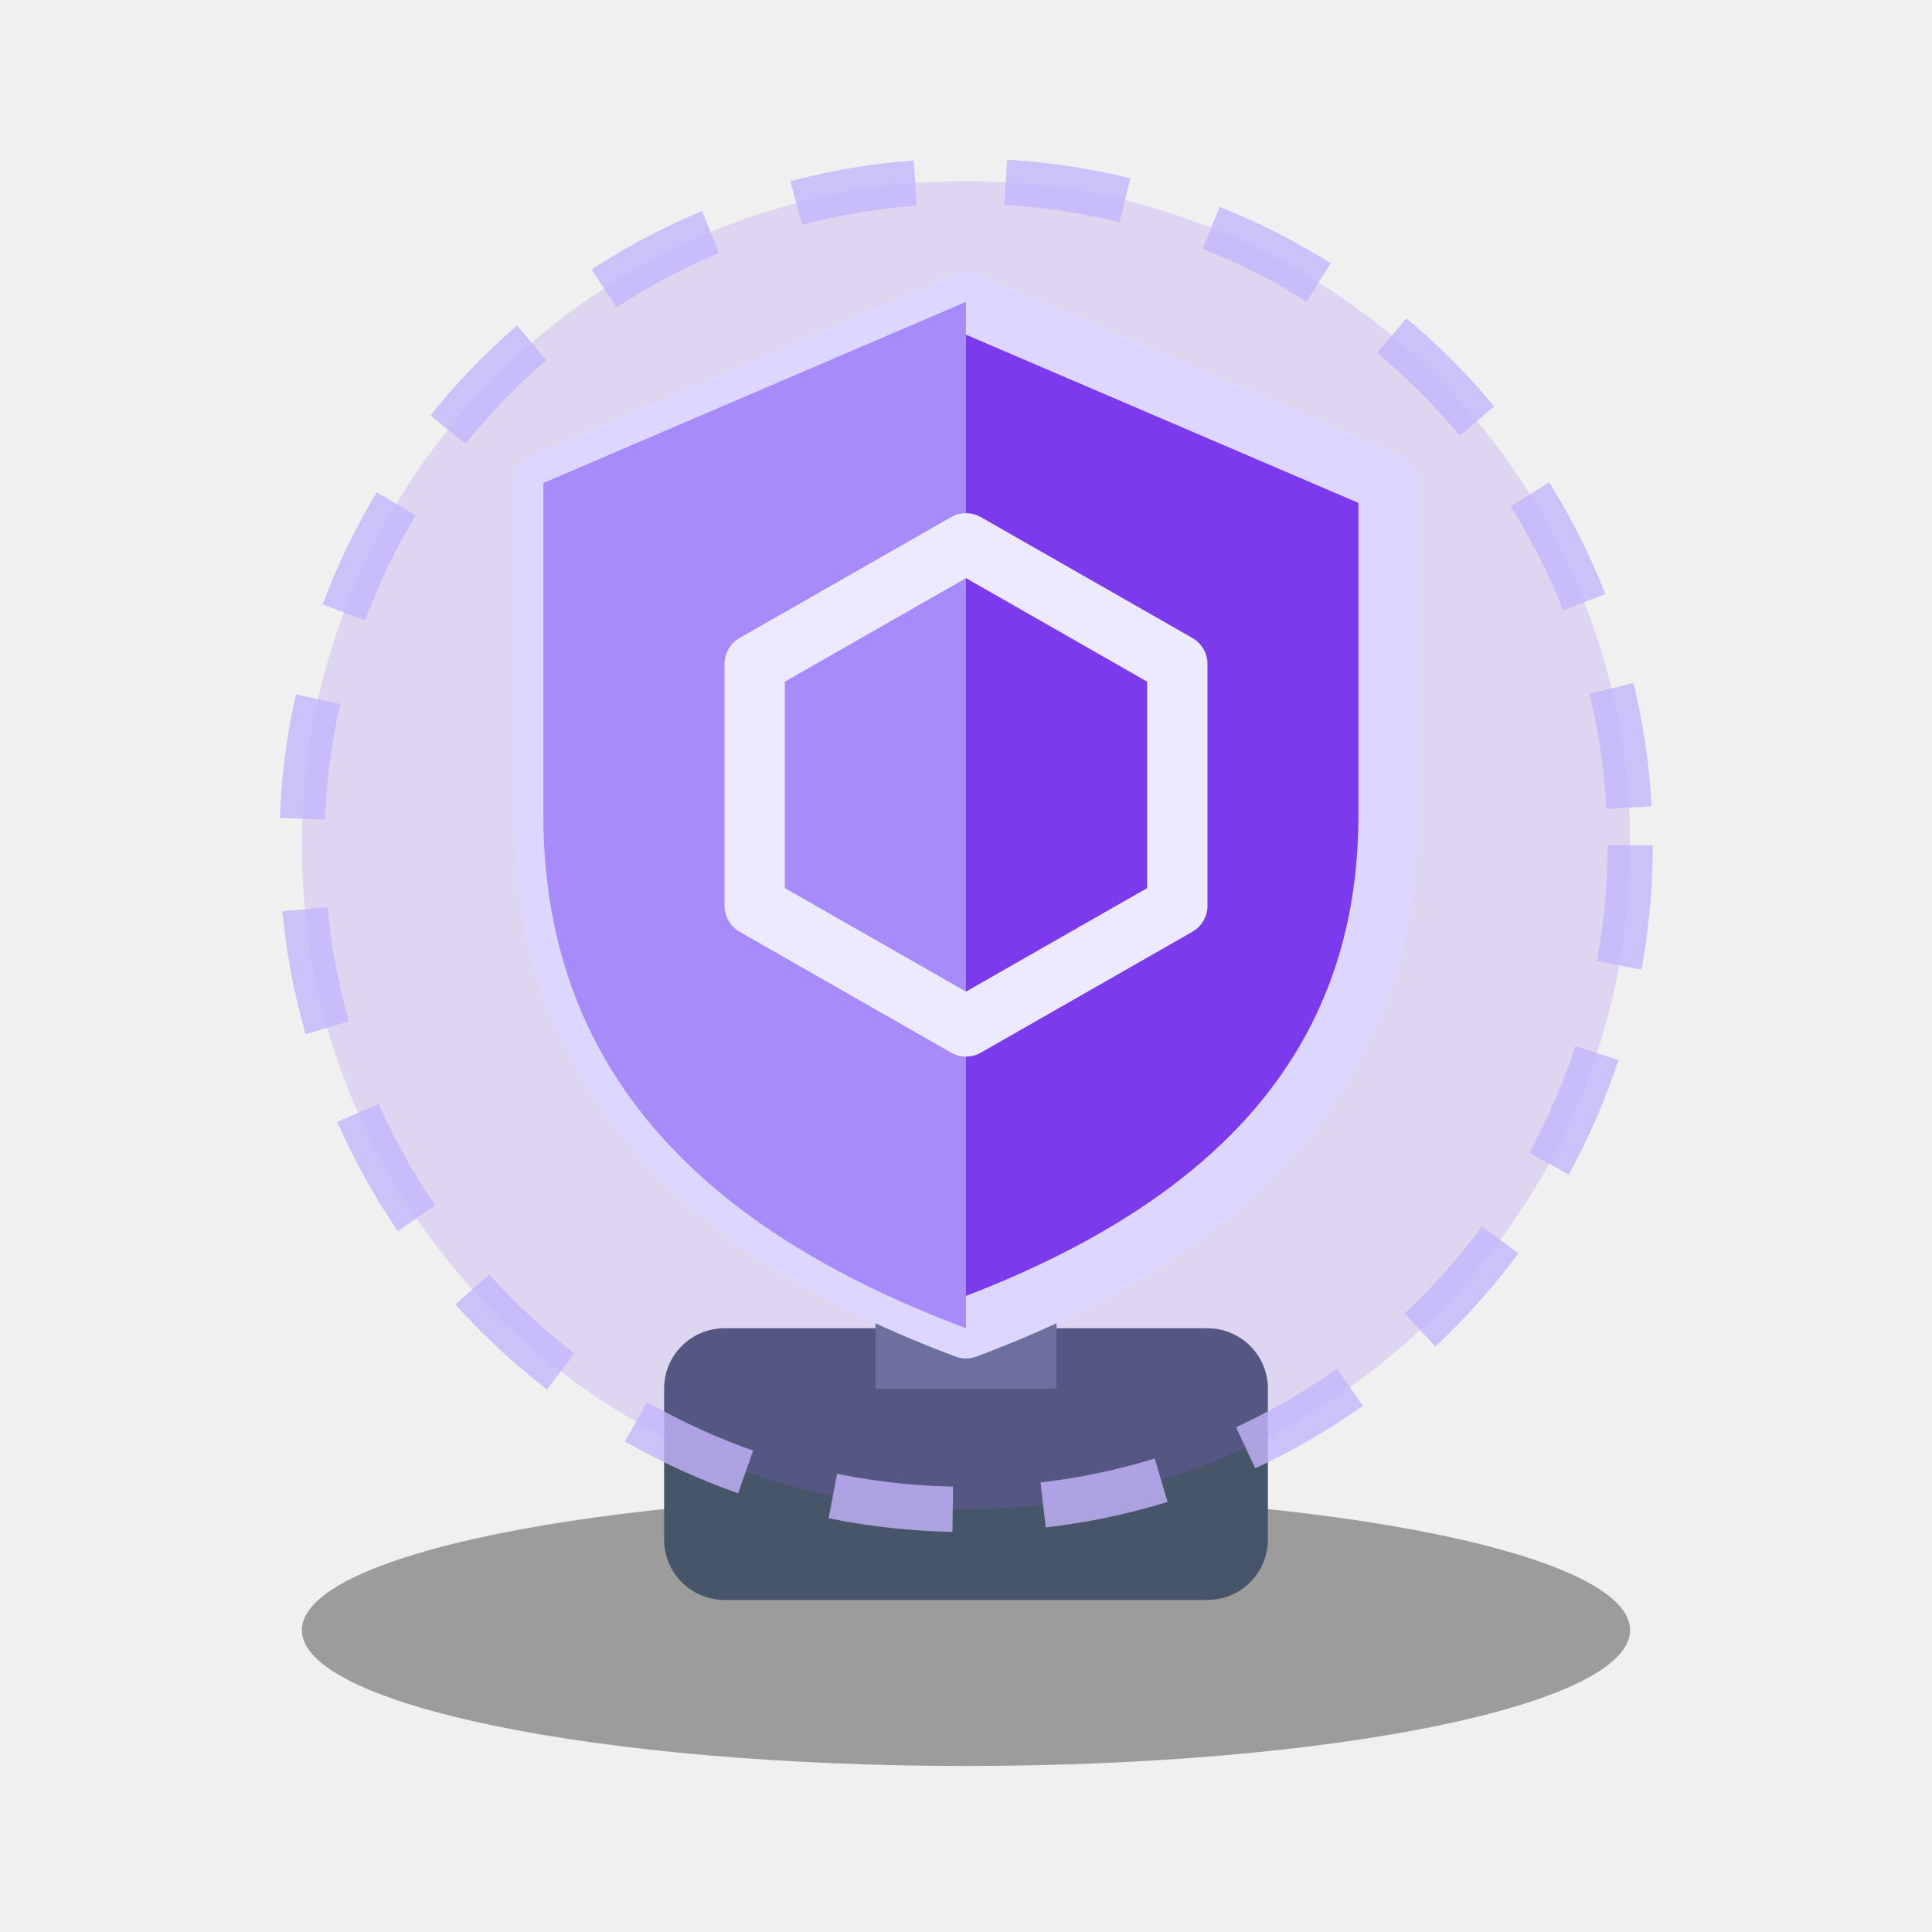
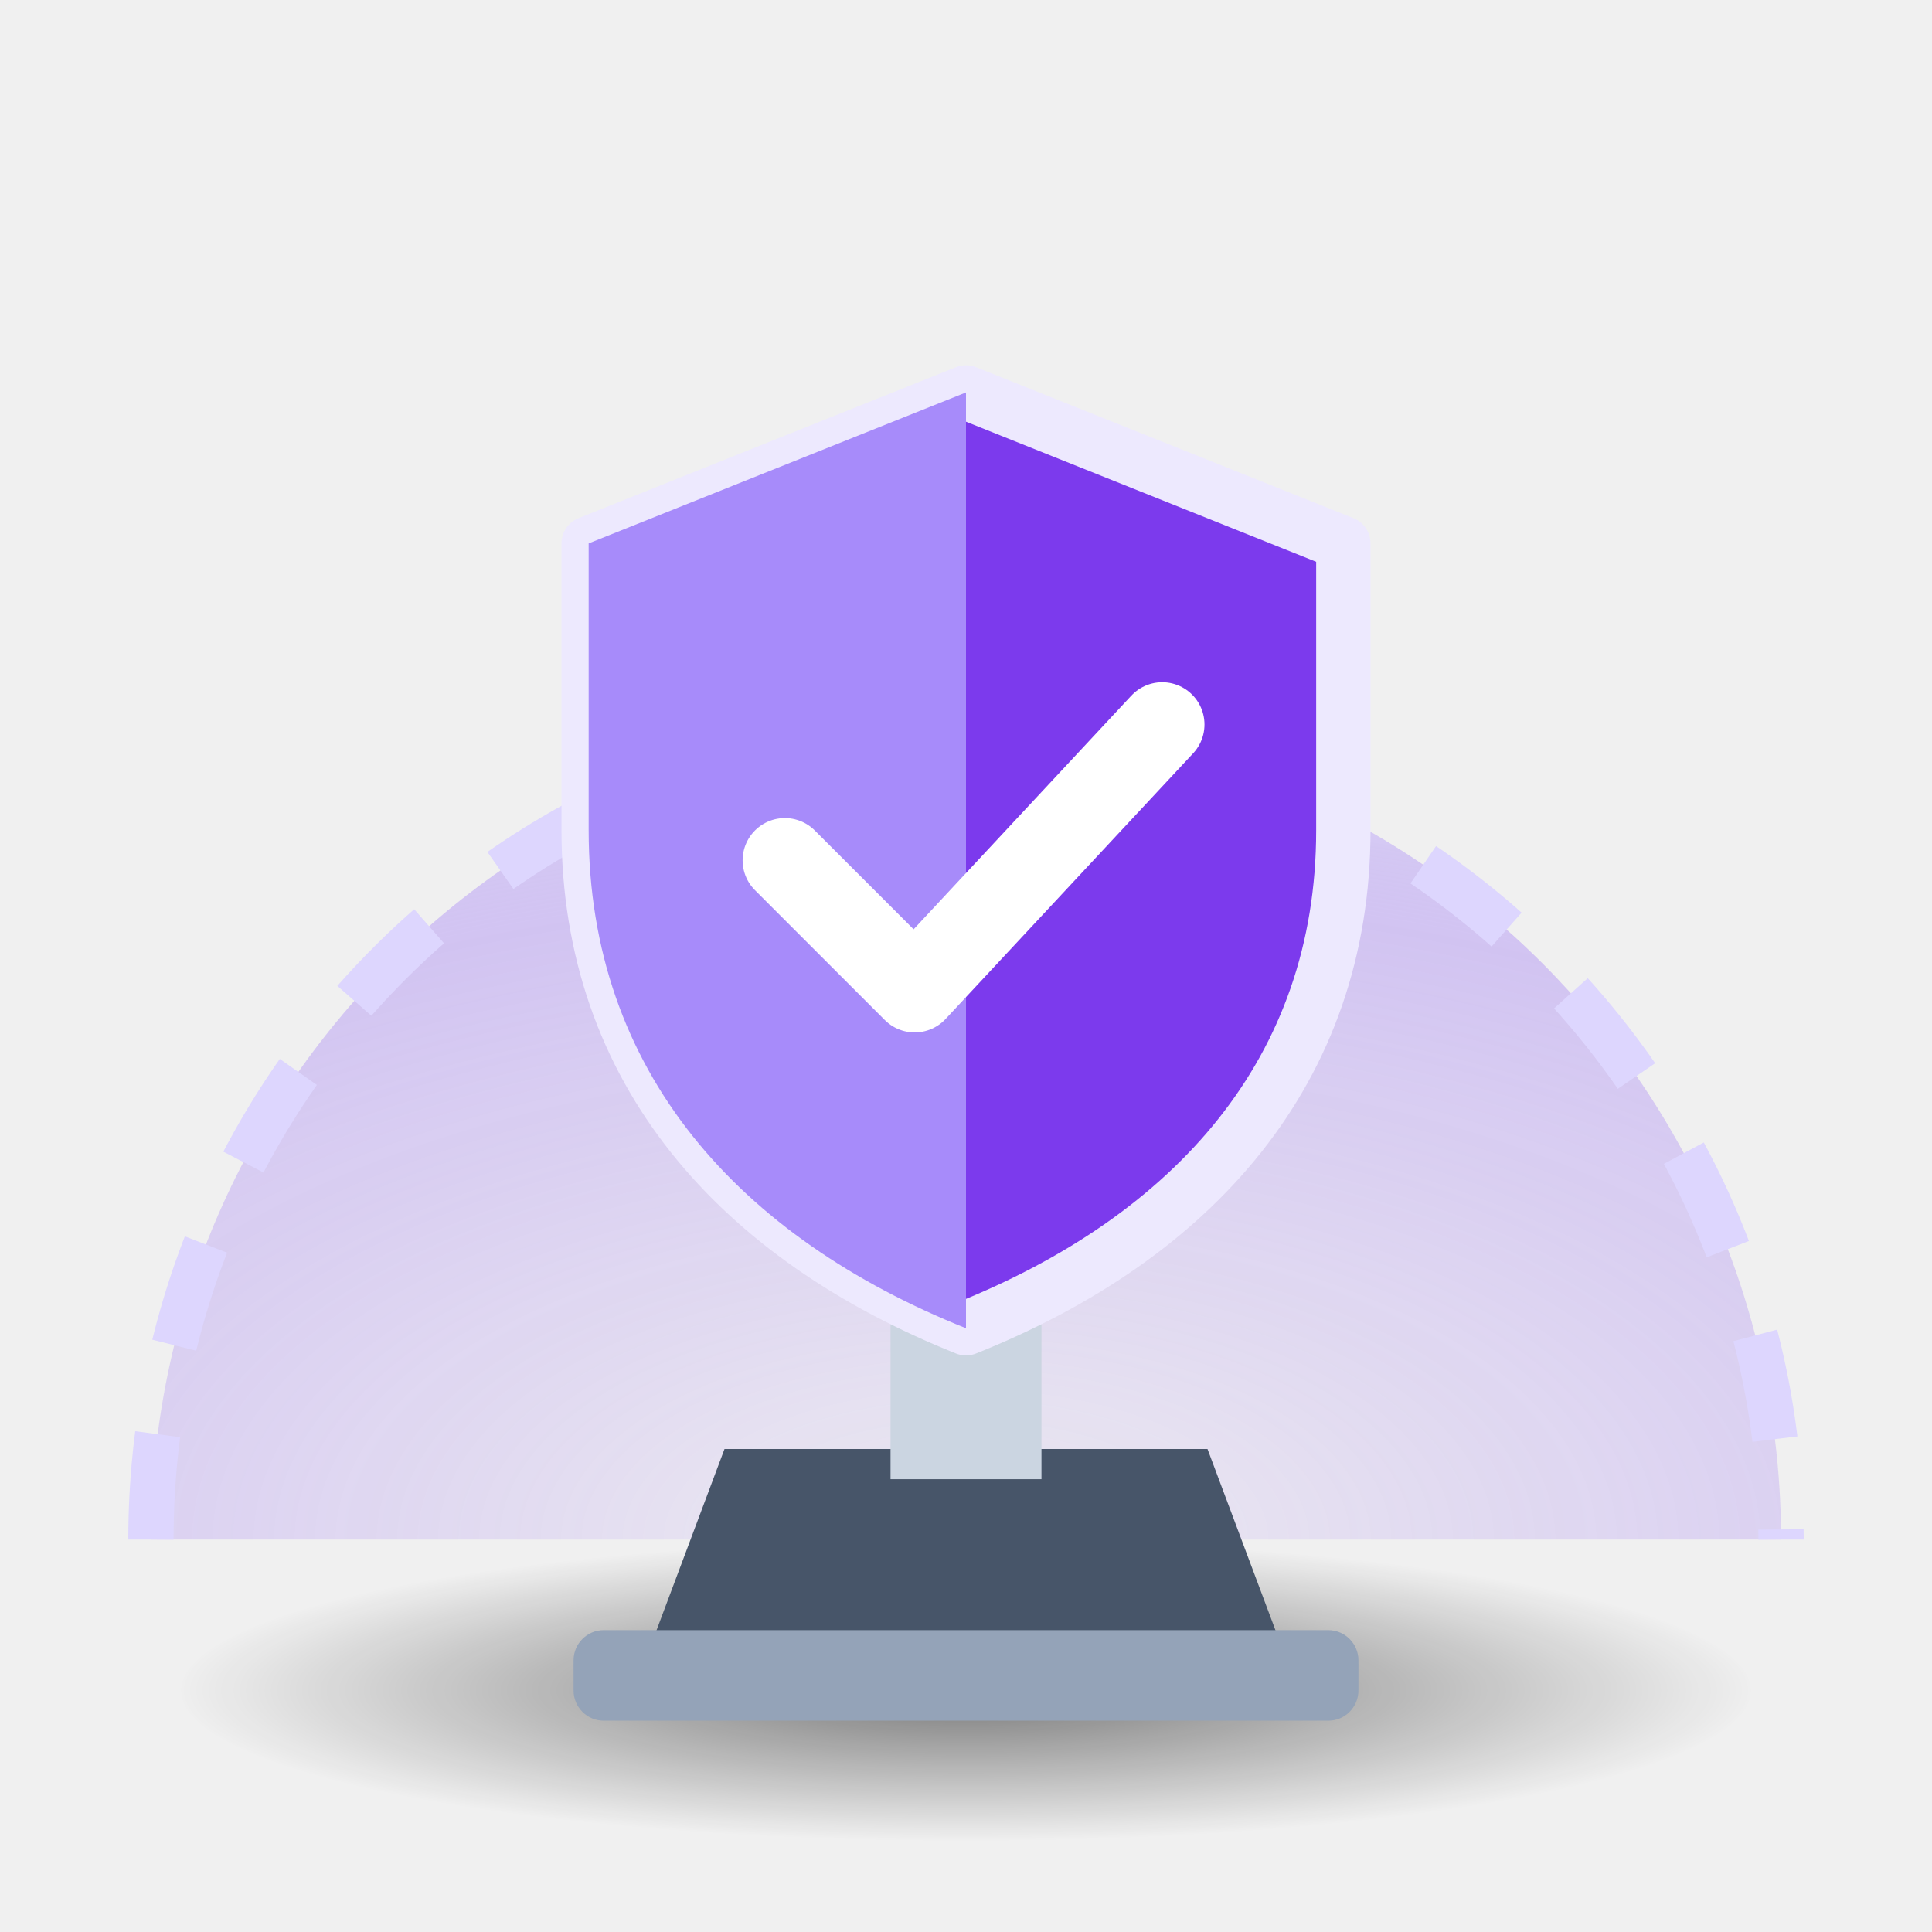
<svg xmlns="http://www.w3.org/2000/svg" viewBox="0 0 64 64">
-   <ellipse cx="32" cy="54" rx="22" ry="4.5" fill="#000" opacity=".35" />
-   <rect x="22" y="44" width="20" height="9" rx="2" fill="#475569" />
-   <rect x="29" y="34" width="6" height="12" fill="#64748b" />
-   <circle cx="32" cy="28" r="22" fill="#8b5cf6" opacity=".18" />
-   <circle cx="32" cy="28" r="22" fill="none" stroke="#c4b5fd" stroke-width="1.5" stroke-dasharray="4 3" opacity=".8" />
-   <path d="M32 10 L46 16 V27 C46 36 40 41 32 44 C24 41 18 36 18 27 V16 Z" fill="#7c3aed" stroke="#ddd6fe" stroke-width="2" stroke-linejoin="round" />
-   <path d="M32 10 L18 16 V27 C18 36 24 41 32 44 Z" fill="#a78bfa" />
-   <path d="M32 18 L39 22 V30 L32 34 L25 30 V22 Z" fill="none" stroke="#ede9fe" stroke-width="2" stroke-linejoin="round" />
+   <defs>
+     <radialGradient id="s">
+       <stop offset="0" stop-color="#000" stop-opacity=".5" />
+       <stop offset="1" stop-color="#000" stop-opacity="0" />
+     </radialGradient>
+     <radialGradient id="g" cx=".5" cy="1" r="1">
+       <stop offset="0" stop-color="#8b5cf6" stop-opacity=".05" />
+       <stop offset=".8" stop-color="#8b5cf6" stop-opacity=".3" />
+       <stop offset="1" stop-color="#c4b5fd" stop-opacity=".45" />
+     </radialGradient>
+   </defs>
+   <ellipse cx="32" cy="56" rx="26" ry="5" fill="url(#s)" />
+   <path d="M5 51a27 27 0 0 1 54 0Z" fill="url(#g)" />
+   <path d="M5 51a27 27 0 0 1 54 0" fill="none" stroke="#ddd6fe" stroke-width="1.500" stroke-dasharray="3.500 3" />
+   <path d="M21 56l3-8h16l3 8Z" fill="#475569" />
+   <rect x="19" y="54" width="26" height="3" rx="1" fill="#94a3b8" />
+   <rect x="29.500" y="38" width="5" height="11" fill="#cbd5e1" />
+   <path d="M32 13 44.500 18v9.500c0 8-5 13.500-12.500 16.500-7.500-3-12.500-8.500-12.500-16.500V18Z" fill="#7c3aed" stroke="#ede9fe" stroke-width="1.800" stroke-linejoin="round" />
+   <path d="M32 13 19.500 18v9.500c0 8 5 13.500 12.500 16.500Z" fill="#a78bfa" />
+   <path d="M26 28.500l4.300 4.300L38.500 24" fill="none" stroke="#fff" stroke-width="2.800" stroke-linecap="round" stroke-linejoin="round" />
</svg>
